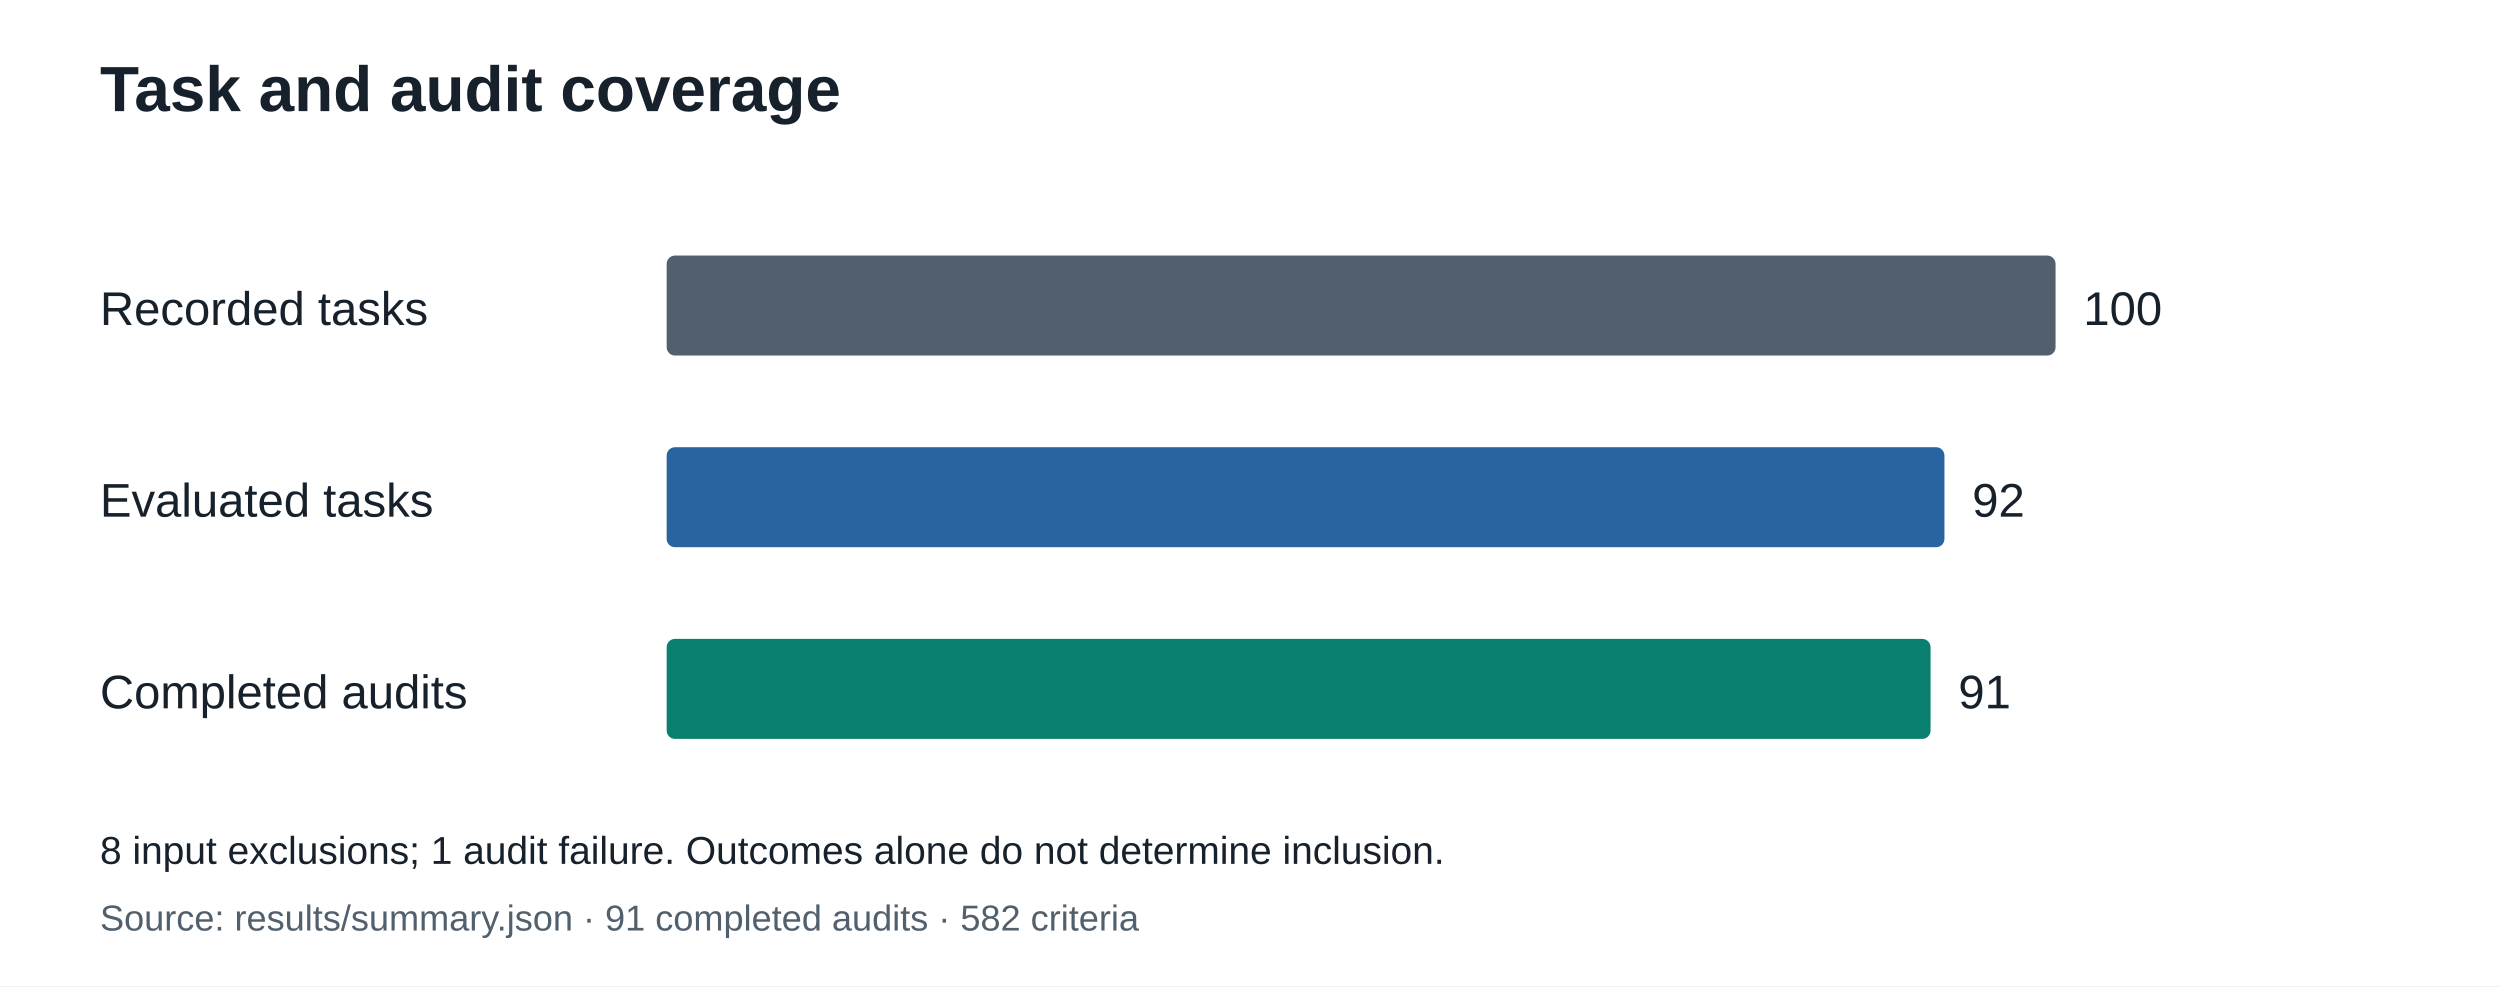
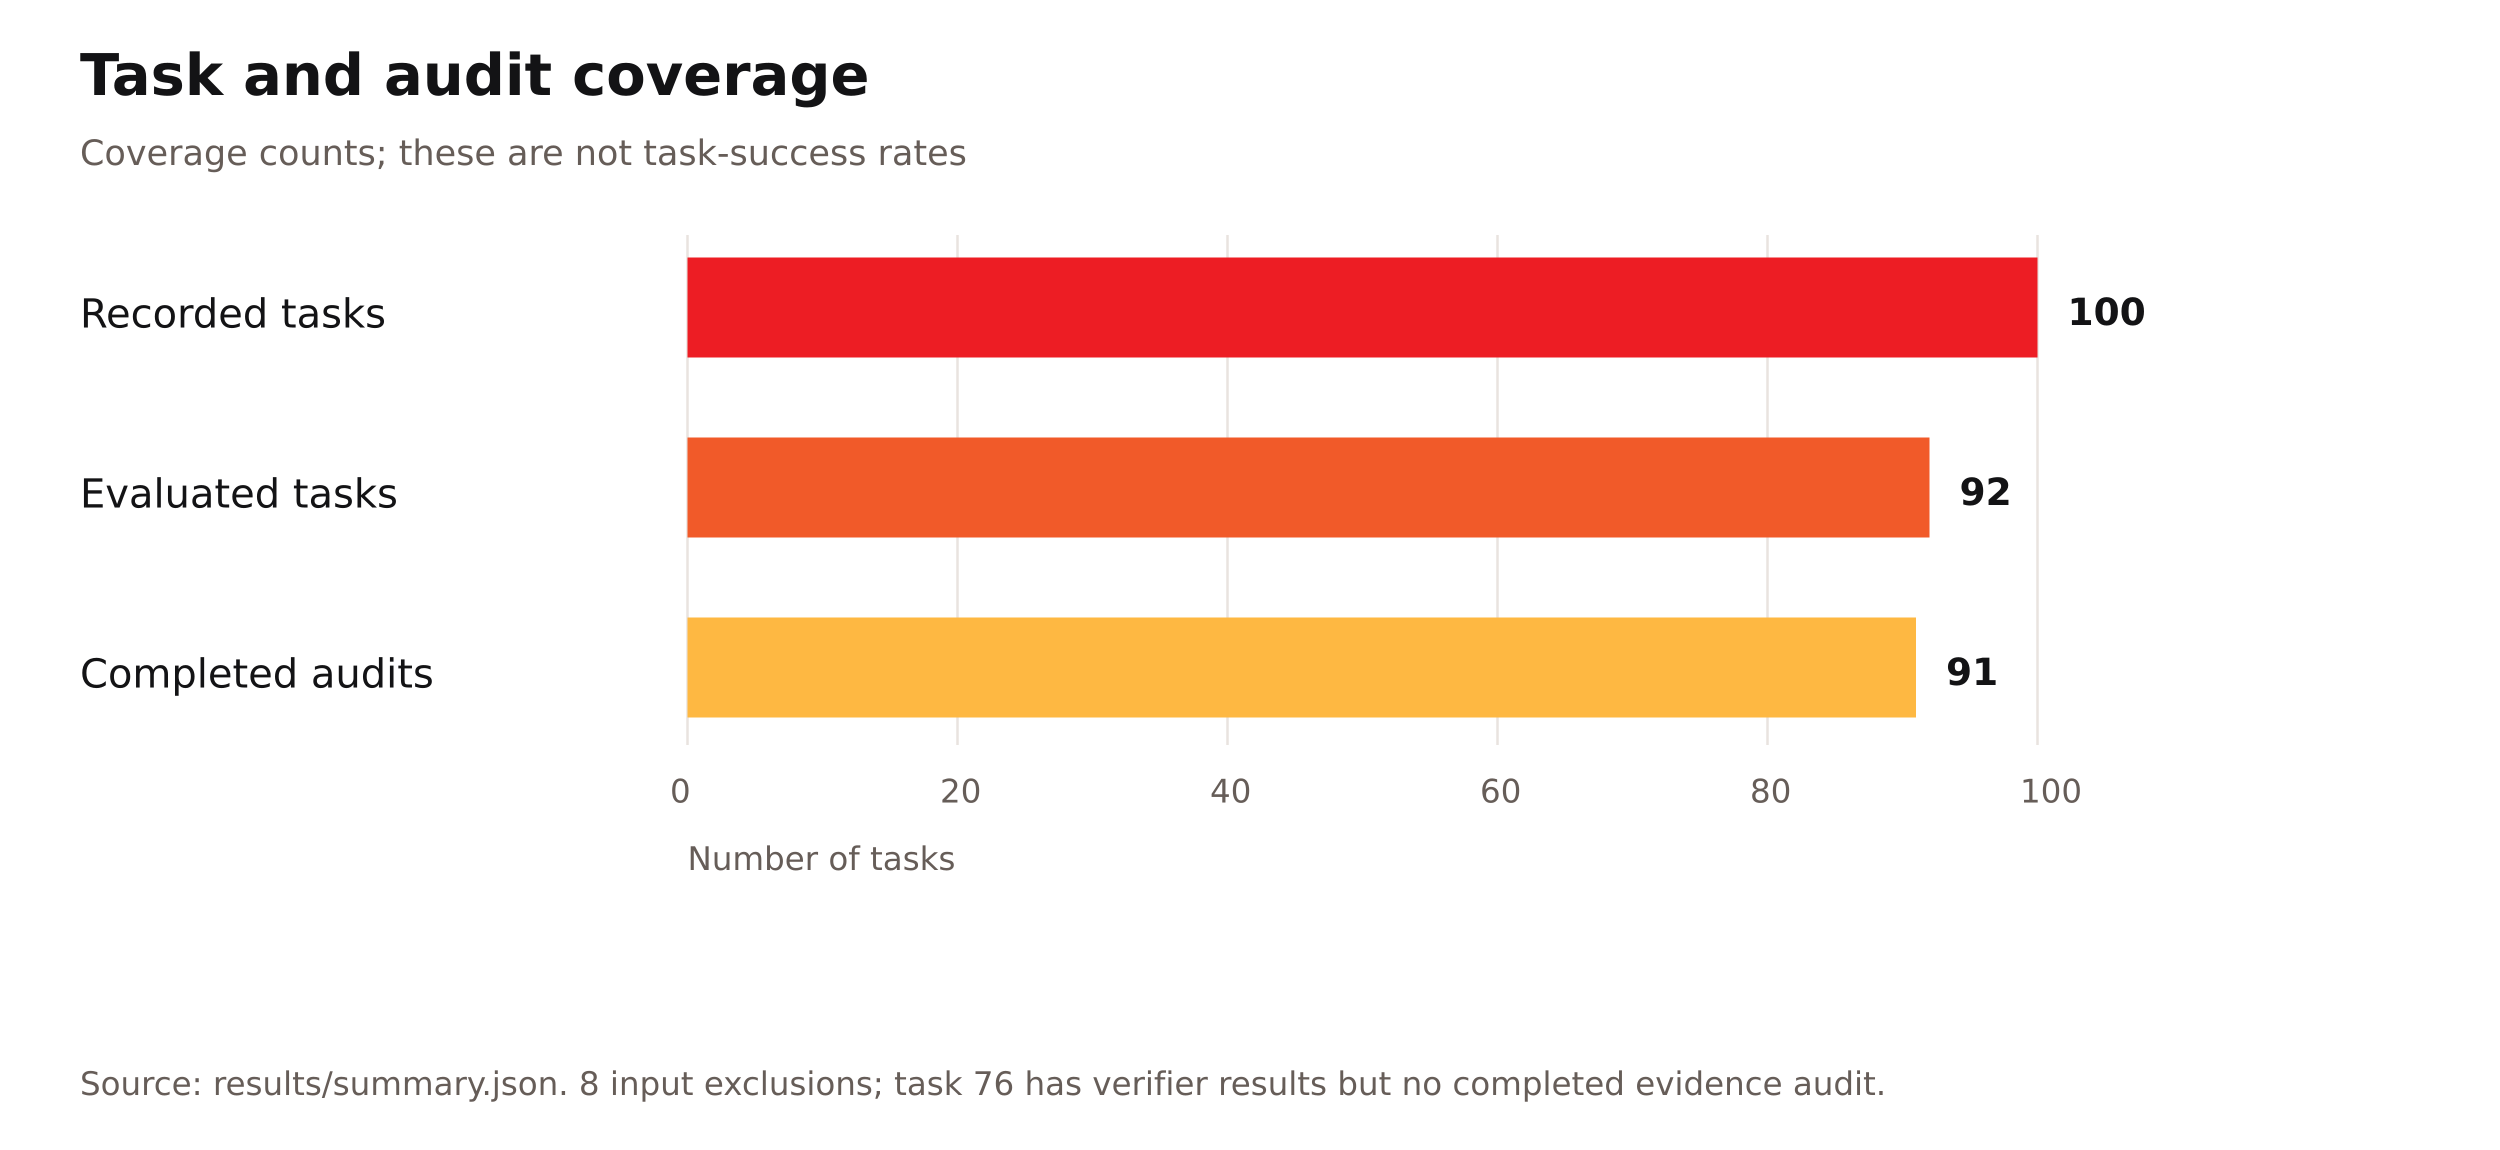
- <svg xmlns="http://www.w3.org/2000/svg" width="900" height="355" viewBox="0 0 900 355" role="img" aria-labelledby="title desc">
-   <rect width="900" height="355" fill="white" />
-   <g font-family="Arial, sans-serif" fill="#17212b">
-     <text x="36" y="40" font-size="23" font-weight="bold">Task and audit coverage</text>
-     <text x="36" y="117" font-size="17">Recorded tasks</text>
-     <rect x="240" y="92" width="500" height="36" rx="3" fill="#52606d" />
-     <text x="750" y="117" font-size="17">100</text>
-     <text x="36" y="186" font-size="17">Evaluated tasks</text>
-     <rect x="240" y="161" width="460" height="36" rx="3" fill="#2864a0" />
-     <text x="710" y="186" font-size="17">92</text>
-     <text x="36" y="255" font-size="17">Completed audits</text>
-     <rect x="240" y="230" width="455" height="36" rx="3" fill="#087f6f" />
-     <text x="705" y="255" font-size="17">91</text>
-     <text x="36" y="311" font-size="14">8 input exclusions; 1 audit failure. Outcomes alone do not determine inclusion.</text>
-     <text x="36" y="335" font-size="13" fill="#52606d">Source: results/summary.json · 91 completed audits · 582 criteria</text>
-   </g>
+ <svg xmlns="http://www.w3.org/2000/svg" width="1000" height="460" viewBox="0 0 1000 460" role="img" aria-labelledby="title desc">
+   <rect width="1000" height="460" fill="white" />
+   <text x="32.00" y="38.00" font-family="DejaVu Sans, Arial, sans-serif" font-size="23" font-weight="700" fill="#131315">Task and audit coverage</text>
+   <text x="32.00" y="66.00" font-family="DejaVu Sans, Arial, sans-serif" font-size="14" font-weight="400" fill="#665D58">Coverage counts; these are not task-success rates</text>
+   <line x1="275.000" y1="94.000" x2="275.000" y2="298.000" stroke="#E9E3DF" stroke-width="1" />
+   <text x="268.00" y="321.00" font-family="DejaVu Sans, Arial, sans-serif" font-size="13" font-weight="400" fill="#665D58">0</text>
+   <line x1="383.000" y1="94.000" x2="383.000" y2="298.000" stroke="#E9E3DF" stroke-width="1" />
+   <text x="376.00" y="321.00" font-family="DejaVu Sans, Arial, sans-serif" font-size="13" font-weight="400" fill="#665D58">20</text>
+   <line x1="491.000" y1="94.000" x2="491.000" y2="298.000" stroke="#E9E3DF" stroke-width="1" />
+   <text x="484.00" y="321.00" font-family="DejaVu Sans, Arial, sans-serif" font-size="13" font-weight="400" fill="#665D58">40</text>
+   <line x1="599.000" y1="94.000" x2="599.000" y2="298.000" stroke="#E9E3DF" stroke-width="1" />
+   <text x="592.00" y="321.00" font-family="DejaVu Sans, Arial, sans-serif" font-size="13" font-weight="400" fill="#665D58">60</text>
+   <line x1="707.000" y1="94.000" x2="707.000" y2="298.000" stroke="#E9E3DF" stroke-width="1" />
+   <text x="700.00" y="321.00" font-family="DejaVu Sans, Arial, sans-serif" font-size="13" font-weight="400" fill="#665D58">80</text>
+   <line x1="815.000" y1="94.000" x2="815.000" y2="298.000" stroke="#E9E3DF" stroke-width="1" />
+   <text x="808.00" y="321.00" font-family="DejaVu Sans, Arial, sans-serif" font-size="13" font-weight="400" fill="#665D58">100</text>
+   <text x="32.00" y="131.00" font-family="DejaVu Sans, Arial, sans-serif" font-size="16" font-weight="400" fill="#131315">Recorded tasks</text>
+   <rect x="275.000" y="103.000" width="540.000" height="40.000" fill="#ED1D24" />
+   <text x="827.00" y="130.00" font-family="DejaVu Sans, Arial, sans-serif" font-size="15" font-weight="700" fill="#131315">100</text>
+   <text x="32.00" y="203.00" font-family="DejaVu Sans, Arial, sans-serif" font-size="16" font-weight="400" fill="#131315">Evaluated tasks</text>
+   <rect x="275.000" y="175.000" width="496.800" height="40.000" fill="#F15A29" />
+   <text x="783.80" y="202.00" font-family="DejaVu Sans, Arial, sans-serif" font-size="15" font-weight="700" fill="#131315">92</text>
+   <text x="32.00" y="275.00" font-family="DejaVu Sans, Arial, sans-serif" font-size="16" font-weight="400" fill="#131315">Completed audits</text>
+   <rect x="275.000" y="247.000" width="491.400" height="40.000" fill="#FEB842" />
+   <text x="778.40" y="274.00" font-family="DejaVu Sans, Arial, sans-serif" font-size="15" font-weight="700" fill="#131315">91</text>
+   <text x="275.00" y="348.00" font-family="DejaVu Sans, Arial, sans-serif" font-size="13" font-weight="400" fill="#665D58">Number of tasks</text>
+   <text x="32.00" y="438.00" font-family="DejaVu Sans, Arial, sans-serif" font-size="13" font-weight="400" fill="#665D58">Source: results/summary.json. 8 input exclusions; task 76 has verifier results but no completed evidence audit.</text>
</svg>
